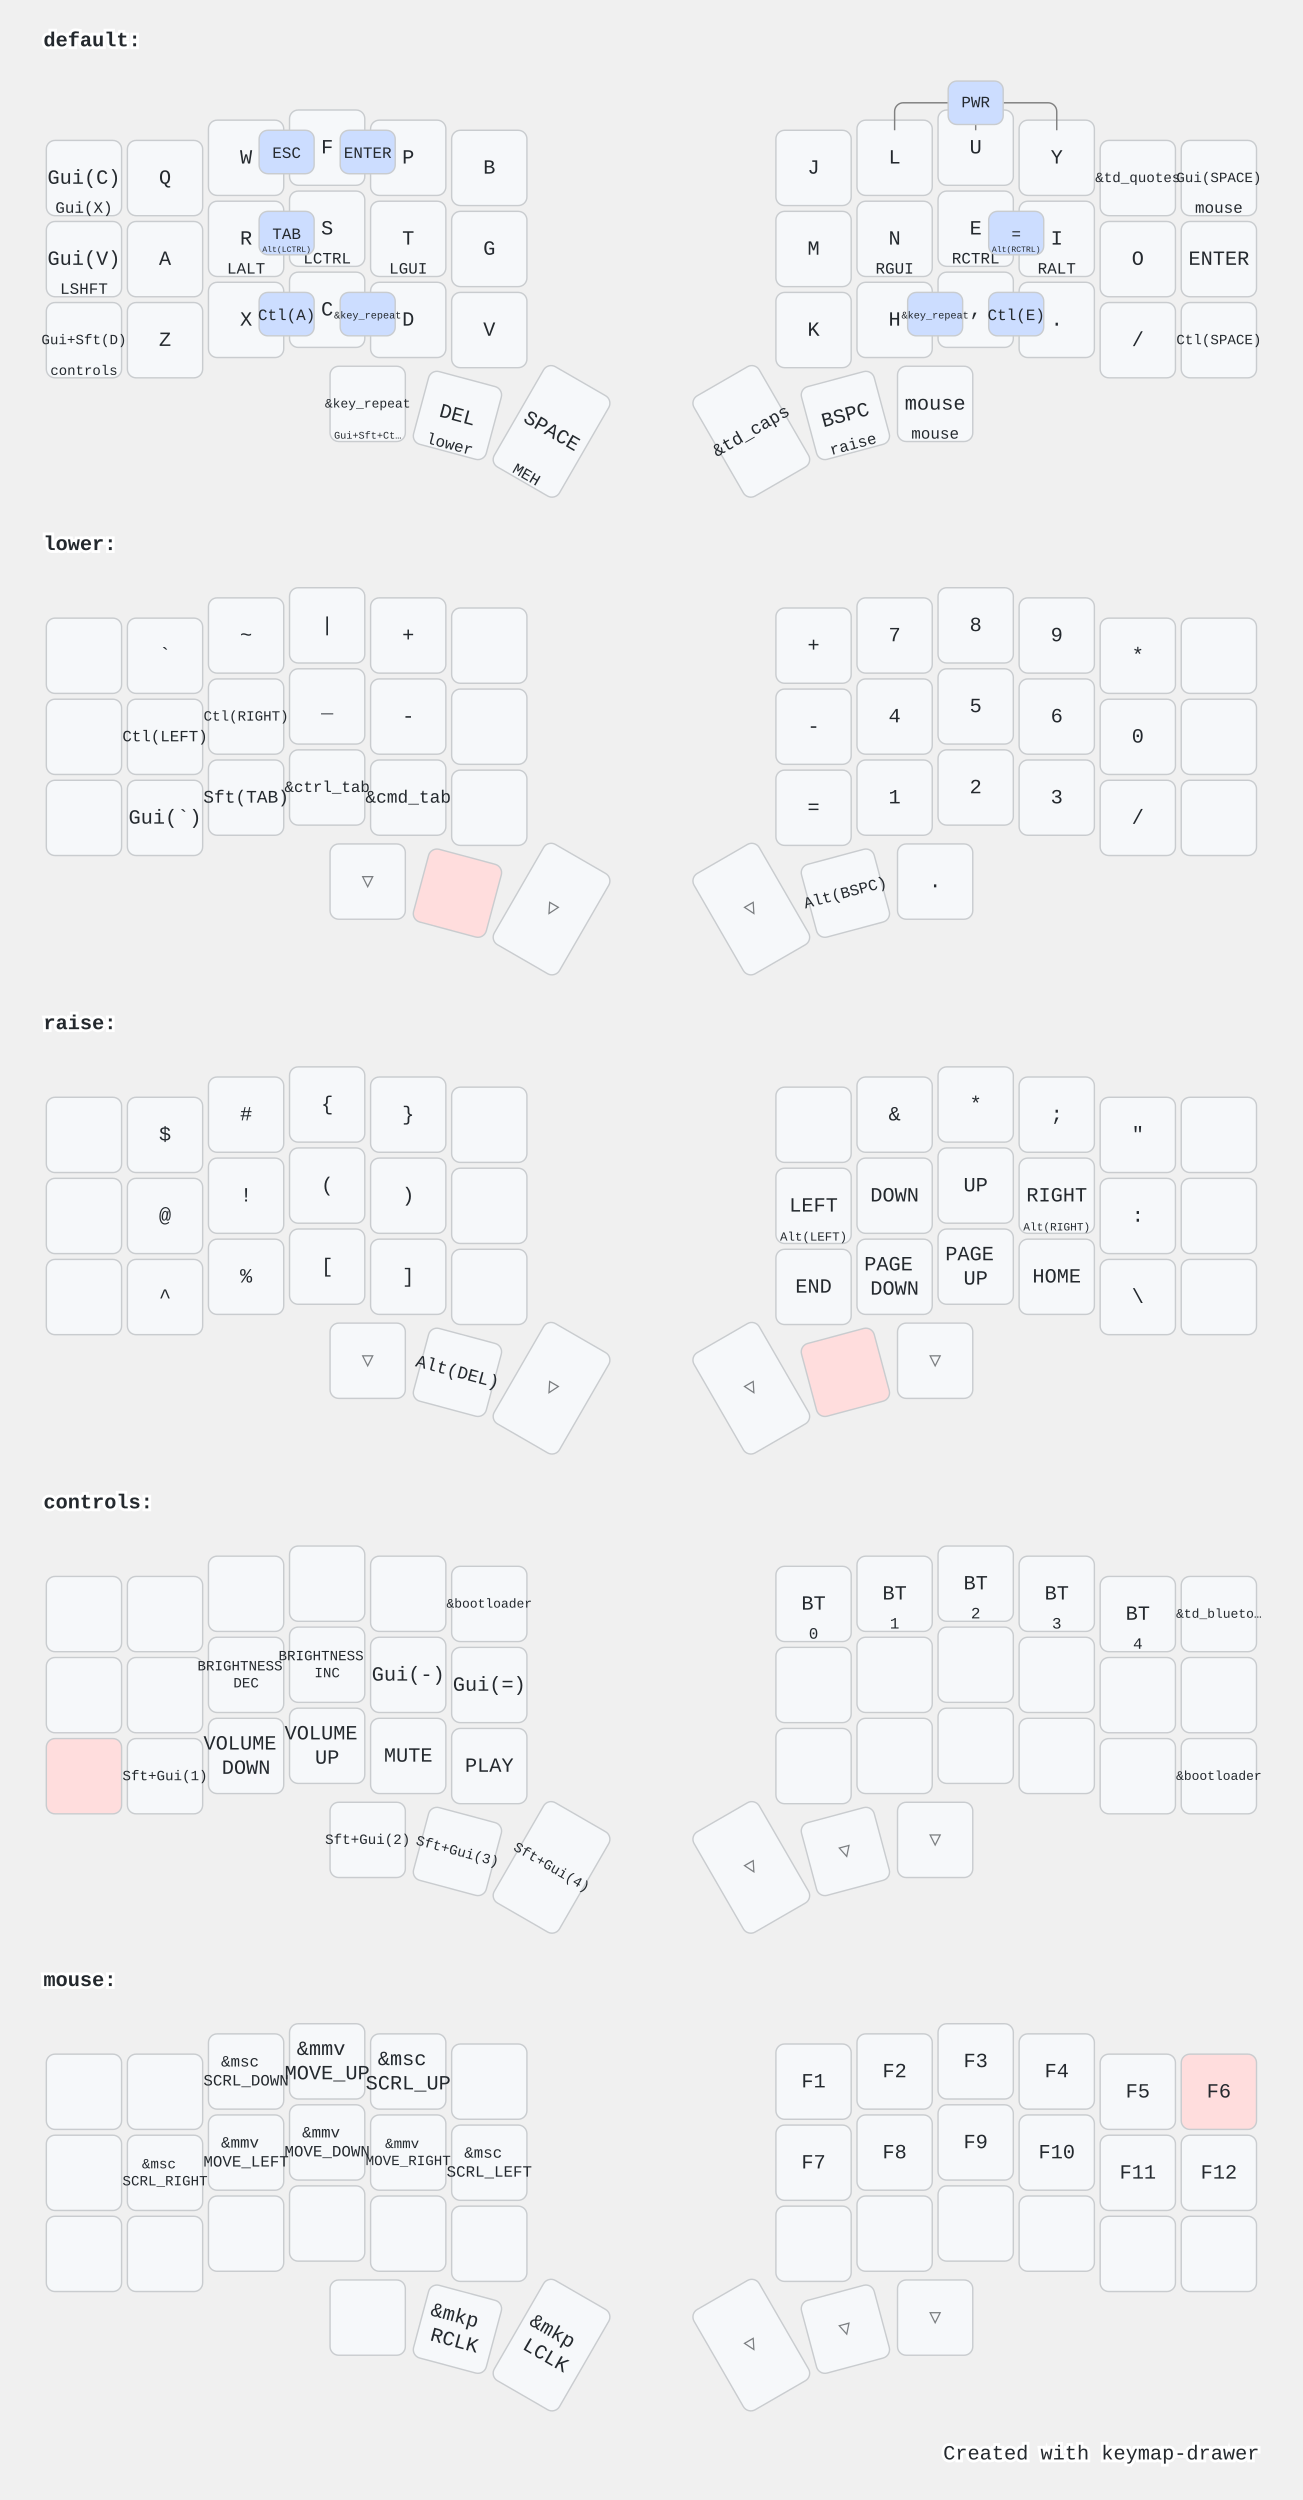
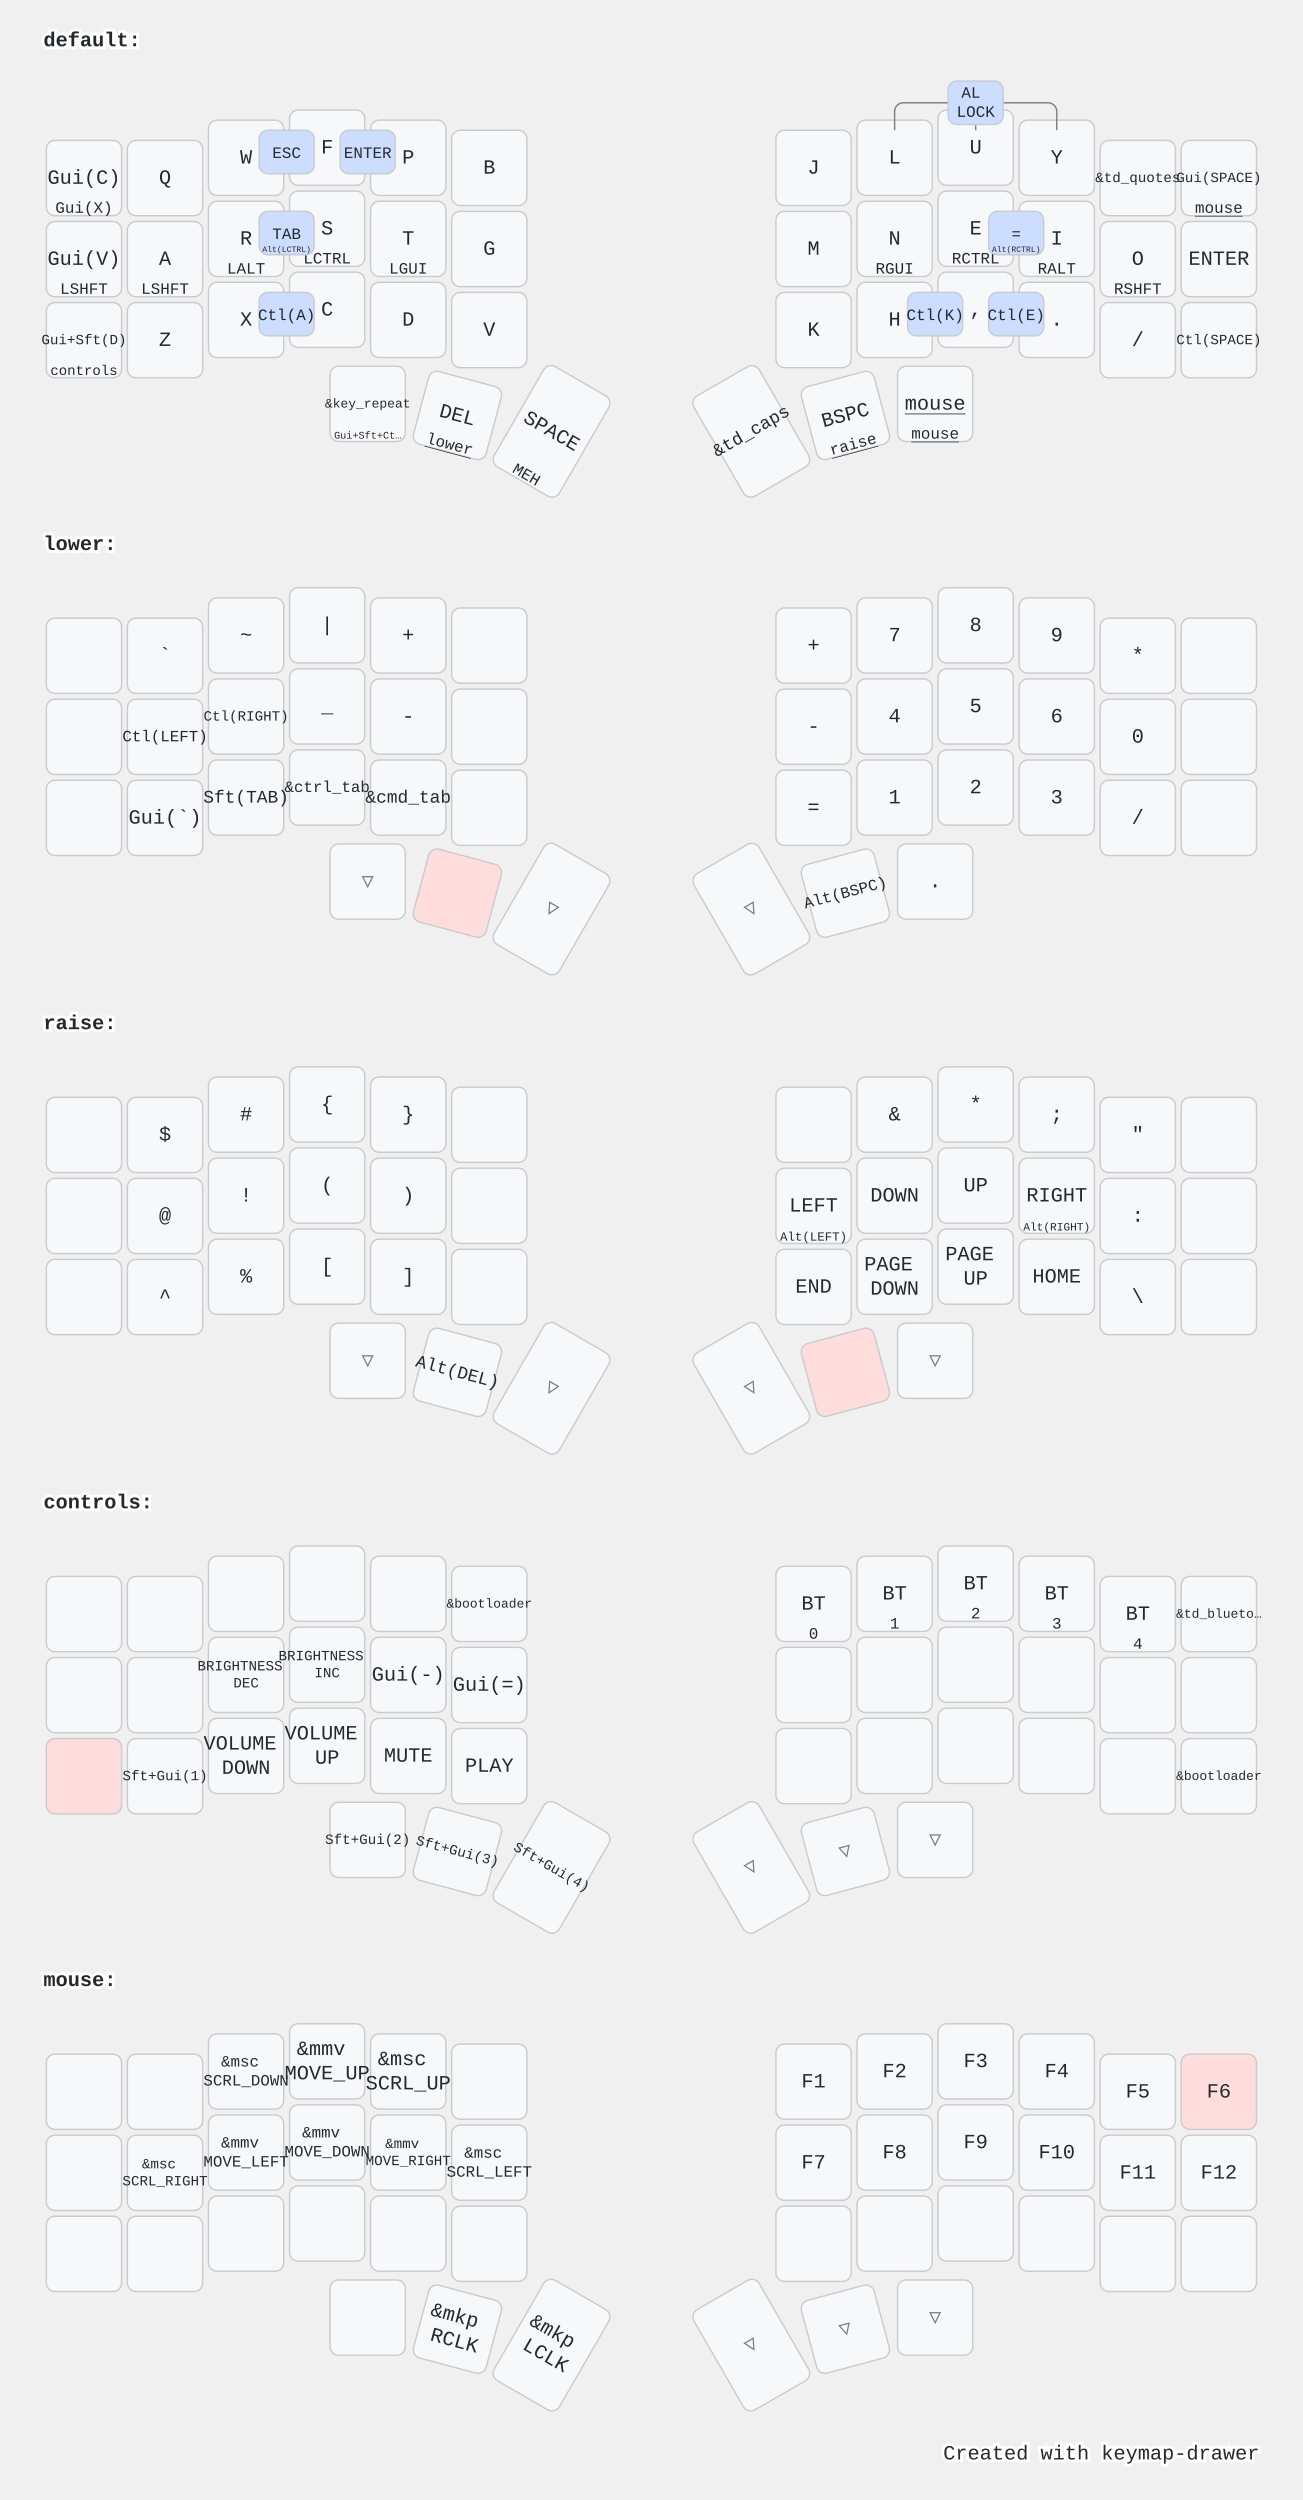
<svg xmlns="http://www.w3.org/2000/svg" width="900" height="1727" viewBox="0 0 900 1727" class="keymap">
  <style>/* inherit to force styles through use tags */
svg path {
    fill: inherit;
}

/* font and background color specifications */
svg.keymap {
    font-family: SFMono-Regular,Consolas,Liberation Mono,Menlo,monospace;
    font-size: 14px;
    font-kerning: normal;
    text-rendering: optimizeLegibility;
    fill: #24292e;
}

/* default key styling */
rect.key {
    fill: #f6f8fa;
}

rect.key, rect.combo {
    stroke: #c9cccf;
    stroke-width: 1;
}

/* default key side styling, only used is draw_key_sides is set */
rect.side {
    filter: brightness(90%);
}

/* color accent for combo boxes */
rect.combo, rect.combo-separate {
    fill: #cdf;
}

/* color accent for held keys */
rect.held, rect.combo.held {
    fill: #fdd;
}

/* color accent for ghost (optional) keys */
rect.ghost, rect.combo.ghost {
    stroke-dasharray: 4, 4;
    stroke-width: 2;
}

text {
    text-anchor: middle;
    dominant-baseline: middle;
}

/* styling for layer labels */
text.label {
    font-weight: bold;
    text-anchor: start;
    stroke: white;
    stroke-width: 4;
    paint-order: stroke;
}

/* styling for optional footer */
text.footer {
    text-anchor: end;
    dominant-baseline: auto;
    stroke: white;
    stroke-width: 4;
    paint-order: stroke;
}

/* styling for combo tap, and key hold/shifted label text */
text.combo, text.hold, text.shifted {
    font-size: 11px;
}

text.hold {
    text-anchor: middle;
    dominant-baseline: auto;
}

text.shifted {
    text-anchor: middle;
    dominant-baseline: hanging;
+ }
+ 
+ text.layer-activator {
+     text-decoration: underline;
}

/* styling for hold/shifted label text in combo box */
text.combo.hold, text.combo.shifted {
    font-size: 8px;
}

/* lighter symbol for transparent keys */
text.trans {
    fill: #7b7e81;
}

/* styling for combo dendrons */
path.combo {
    stroke-width: 1;
    stroke: gray;
    fill: none;
}

/* Start Tabler Icons Cleanup */
/* cannot use height/width with glyphs */
.icon-tabler &gt; path {
    fill: inherit;
    stroke: inherit;
    stroke-width: 2;
}
/* hide tabler's default box */
.icon-tabler &gt; path[stroke="none"][fill="none"] {
    visibility: hidden;
}
/* End Tabler Icons Cleanup */

@media (prefers-color-scheme: dark) {
svg.keymap { fill: #d1d6db; }
rect.key { fill: #3f4750; }
rect.key, rect.combo { stroke: #60666c; }
rect.combo, rect.combo-separate { fill: #1f3d7a; }
rect.held, rect.combo.held { fill: #854747; }
text.label, text.footer { stroke: black; }
text.trans { fill: #7e8184; }
path.combo { stroke: #7f7f7f; }

}</style>
  <g transform="translate(30, 0)" class="layer-default">
-     <text x="0" y="28" class="label">default:</text>
+     <text x="0" y="28" class="label" id="default">default:</text>
    <g transform="translate(0, 74)">
      <g transform="translate(28, 49)" class="key keypos-0">
        <rect rx="6" ry="6" x="-26" y="-26" width="52" height="52" class="key" />
        <text x="0" y="0" class="key tap">Gui(C)</text>
        <text x="0" y="24" class="key hold">Gui(X)</text>
      </g>
      <g transform="translate(84, 49)" class="key keypos-1">
        <rect rx="6" ry="6" x="-26" y="-26" width="52" height="52" class="key" />
        <text x="0" y="0" class="key tap">Q</text>
      </g>
      <g transform="translate(140, 35)" class="key keypos-2">
        <rect rx="6" ry="6" x="-26" y="-26" width="52" height="52" class="key" />
        <text x="0" y="0" class="key tap">W</text>
      </g>
      <g transform="translate(196, 28)" class="key keypos-3">
        <rect rx="6" ry="6" x="-26" y="-26" width="52" height="52" class="key" />
        <text x="0" y="0" class="key tap">F</text>
      </g>
      <g transform="translate(252, 35)" class="key keypos-4">
        <rect rx="6" ry="6" x="-26" y="-26" width="52" height="52" class="key" />
        <text x="0" y="0" class="key tap">P</text>
      </g>
      <g transform="translate(308, 42)" class="key keypos-5">
        <rect rx="6" ry="6" x="-26" y="-26" width="52" height="52" class="key" />
        <text x="0" y="0" class="key tap">B</text>
      </g>
      <g transform="translate(532, 42)" class="key keypos-6">
        <rect rx="6" ry="6" x="-26" y="-26" width="52" height="52" class="key" />
        <text x="0" y="0" class="key tap">J</text>
      </g>
      <g transform="translate(588, 35)" class="key keypos-7">
        <rect rx="6" ry="6" x="-26" y="-26" width="52" height="52" class="key" />
        <text x="0" y="0" class="key tap">L</text>
      </g>
      <g transform="translate(644, 28)" class="key keypos-8">
        <rect rx="6" ry="6" x="-26" y="-26" width="52" height="52" class="key" />
        <text x="0" y="0" class="key tap">U</text>
      </g>
      <g transform="translate(700, 35)" class="key keypos-9">
        <rect rx="6" ry="6" x="-26" y="-26" width="52" height="52" class="key" />
        <text x="0" y="0" class="key tap">Y</text>
      </g>
      <g transform="translate(756, 49)" class="key keypos-10">
        <rect rx="6" ry="6" x="-26" y="-26" width="52" height="52" class="key" />
        <text x="0" y="0" class="key tap">
          <tspan style="font-size: 70%">&amp;td_quotes</tspan>
        </text>
      </g>
      <g transform="translate(812, 49)" class="key keypos-11">
        <rect rx="6" ry="6" x="-26" y="-26" width="52" height="52" class="key" />
        <text x="0" y="0" class="key tap">
          <tspan style="font-size: 70%">Gui(SPACE)</tspan>
        </text>
-         <text x="0" y="24" class="key hold">mouse</text>
+         <a href="#mouse">
+           <text x="0" y="24" class="key hold layer-activator">mouse</text>
+         </a>
      </g>
      <g transform="translate(28, 105)" class="key keypos-12">
        <rect rx="6" ry="6" x="-26" y="-26" width="52" height="52" class="key" />
        <text x="0" y="0" class="key tap">Gui(V)</text>
        <text x="0" y="24" class="key hold">LSHFT</text>
      </g>
      <g transform="translate(84, 105)" class="key keypos-13">
        <rect rx="6" ry="6" x="-26" y="-26" width="52" height="52" class="key" />
        <text x="0" y="0" class="key tap">A</text>
+         <text x="0" y="24" class="key hold">LSHFT</text>
      </g>
      <g transform="translate(140, 91)" class="key keypos-14">
        <rect rx="6" ry="6" x="-26" y="-26" width="52" height="52" class="key" />
        <text x="0" y="0" class="key tap">R</text>
        <text x="0" y="24" class="key hold">LALT</text>
      </g>
      <g transform="translate(196, 84)" class="key keypos-15">
        <rect rx="6" ry="6" x="-26" y="-26" width="52" height="52" class="key" />
        <text x="0" y="0" class="key tap">S</text>
        <text x="0" y="24" class="key hold">LCTRL</text>
      </g>
      <g transform="translate(252, 91)" class="key keypos-16">
        <rect rx="6" ry="6" x="-26" y="-26" width="52" height="52" class="key" />
        <text x="0" y="0" class="key tap">T</text>
        <text x="0" y="24" class="key hold">LGUI</text>
      </g>
      <g transform="translate(308, 98)" class="key keypos-17">
        <rect rx="6" ry="6" x="-26" y="-26" width="52" height="52" class="key" />
        <text x="0" y="0" class="key tap">G</text>
      </g>
      <g transform="translate(532, 98)" class="key keypos-18">
        <rect rx="6" ry="6" x="-26" y="-26" width="52" height="52" class="key" />
        <text x="0" y="0" class="key tap">M</text>
      </g>
      <g transform="translate(588, 91)" class="key keypos-19">
        <rect rx="6" ry="6" x="-26" y="-26" width="52" height="52" class="key" />
        <text x="0" y="0" class="key tap">N</text>
        <text x="0" y="24" class="key hold">RGUI</text>
      </g>
      <g transform="translate(644, 84)" class="key keypos-20">
        <rect rx="6" ry="6" x="-26" y="-26" width="52" height="52" class="key" />
        <text x="0" y="0" class="key tap">E</text>
        <text x="0" y="24" class="key hold">RCTRL</text>
      </g>
      <g transform="translate(700, 91)" class="key keypos-21">
        <rect rx="6" ry="6" x="-26" y="-26" width="52" height="52" class="key" />
        <text x="0" y="0" class="key tap">I</text>
        <text x="0" y="24" class="key hold">RALT</text>
      </g>
      <g transform="translate(756, 105)" class="key keypos-22">
        <rect rx="6" ry="6" x="-26" y="-26" width="52" height="52" class="key" />
        <text x="0" y="0" class="key tap">O</text>
+         <text x="0" y="24" class="key hold">RSHFT</text>
      </g>
      <g transform="translate(812, 105)" class="key keypos-23">
        <rect rx="6" ry="6" x="-26" y="-26" width="52" height="52" class="key" />
        <text x="0" y="0" class="key tap">ENTER</text>
      </g>
      <g transform="translate(28, 161)" class="key keypos-24">
        <rect rx="6" ry="6" x="-26" y="-26" width="52" height="52" class="key" />
        <text x="0" y="0" class="key tap">
          <tspan style="font-size: 70%">Gui+Sft(D)</tspan>
        </text>
-         <text x="0" y="24" class="key hold">
-           <tspan style="font-size: 88%">controls</tspan>
-         </text>
+         <a href="#controls">
+           <text x="0" y="24" class="key hold layer-activator">
+             <tspan style="font-size: 88%">controls</tspan>
+           </text>
+         </a>
      </g>
      <g transform="translate(84, 161)" class="key keypos-25">
        <rect rx="6" ry="6" x="-26" y="-26" width="52" height="52" class="key" />
        <text x="0" y="0" class="key tap">Z</text>
      </g>
      <g transform="translate(140, 147)" class="key keypos-26">
        <rect rx="6" ry="6" x="-26" y="-26" width="52" height="52" class="key" />
        <text x="0" y="0" class="key tap">X</text>
      </g>
      <g transform="translate(196, 140)" class="key keypos-27">
        <rect rx="6" ry="6" x="-26" y="-26" width="52" height="52" class="key" />
        <text x="0" y="0" class="key tap">C</text>
      </g>
      <g transform="translate(252, 147)" class="key keypos-28">
        <rect rx="6" ry="6" x="-26" y="-26" width="52" height="52" class="key" />
        <text x="0" y="0" class="key tap">D</text>
      </g>
      <g transform="translate(308, 154)" class="key keypos-29">
        <rect rx="6" ry="6" x="-26" y="-26" width="52" height="52" class="key" />
        <text x="0" y="0" class="key tap">V</text>
      </g>
      <g transform="translate(532, 154)" class="key keypos-30">
        <rect rx="6" ry="6" x="-26" y="-26" width="52" height="52" class="key" />
        <text x="0" y="0" class="key tap">K</text>
      </g>
      <g transform="translate(588, 147)" class="key keypos-31">
        <rect rx="6" ry="6" x="-26" y="-26" width="52" height="52" class="key" />
        <text x="0" y="0" class="key tap">H</text>
      </g>
      <g transform="translate(644, 140)" class="key keypos-32">
        <rect rx="6" ry="6" x="-26" y="-26" width="52" height="52" class="key" />
        <text x="0" y="0" class="key tap">,</text>
      </g>
      <g transform="translate(700, 147)" class="key keypos-33">
        <rect rx="6" ry="6" x="-26" y="-26" width="52" height="52" class="key" />
        <text x="0" y="0" class="key tap">.</text>
      </g>
      <g transform="translate(756, 161)" class="key keypos-34">
        <rect rx="6" ry="6" x="-26" y="-26" width="52" height="52" class="key" />
        <text x="0" y="0" class="key tap">/</text>
      </g>
      <g transform="translate(812, 161)" class="key keypos-35">
        <rect rx="6" ry="6" x="-26" y="-26" width="52" height="52" class="key" />
        <text x="0" y="0" class="key tap">
          <tspan style="font-size: 70%">Ctl(SPACE)</tspan>
        </text>
      </g>
      <g transform="translate(224, 205)" class="key keypos-36">
        <rect rx="6" ry="6" x="-26" y="-26" width="52" height="52" class="key" />
        <text x="0" y="0" class="key tap">
          <tspan style="font-size: 64%">&amp;key_repeat</tspan>
        </text>
        <text x="0" y="24" class="key hold">
          <tspan style="font-size: 64%">Gui+Sft+Ct…</tspan>
        </text>
      </g>
      <g transform="translate(286, 213) rotate(15.0)" class="key keypos-37">
        <rect rx="6" ry="6" x="-26" y="-26" width="52" height="52" class="key" />
        <text x="0" y="0" class="key tap">DEL</text>
-         <text x="0" y="24" class="key hold">lower</text>
+         <a href="#lower">
+           <text x="0" y="24" class="key hold layer-activator">lower</text>
+         </a>
      </g>
      <g transform="translate(351, 224) rotate(30.0)" class="key keypos-38">
        <rect rx="6" ry="6" x="-26" y="-40" width="52" height="80" class="key" />
        <text x="0" y="0" class="key tap">SPACE</text>
        <text x="0" y="38" class="key hold">MEH</text>
      </g>
      <g transform="translate(489, 224) rotate(-30.0)" class="key keypos-39">
        <rect rx="6" ry="6" x="-26" y="-40" width="52" height="80" class="key" />
        <text x="0" y="0" class="key tap">
          <tspan style="font-size: 88%">&amp;td_caps</tspan>
        </text>
      </g>
      <g transform="translate(554, 213) rotate(-15.0)" class="key keypos-40">
        <rect rx="6" ry="6" x="-26" y="-26" width="52" height="52" class="key" />
        <text x="0" y="0" class="key tap">BSPC</text>
-         <text x="0" y="24" class="key hold">raise</text>
+         <a href="#raise">
+           <text x="0" y="24" class="key hold layer-activator">raise</text>
+         </a>
      </g>
      <g transform="translate(616, 205)" class="key keypos-41">
        <rect rx="6" ry="6" x="-26" y="-26" width="52" height="52" class="key" />
-         <text x="0" y="0" class="key tap">mouse</text>
-         <text x="0" y="24" class="key hold">mouse</text>
+         <a href="#mouse">
+           <text x="0" y="0" class="key tap layer-activator">mouse</text>
+         </a>
+         <a href="#mouse">
+           <text x="0" y="24" class="key hold layer-activator">mouse</text>
+         </a>
      </g>
      <g class="combo combopos-0">
        <rect rx="6" ry="6" x="149" y="16" width="38" height="30" class="combo" />
        <text x="168" y="32" class="combo tap">ESC</text>
      </g>
      <g class="combo combopos-1">
        <rect rx="6" ry="6" x="205" y="16" width="38" height="30" class="combo" />
        <text x="224" y="32" class="combo tap">ENTER</text>
      </g>
      <g class="combo combopos-2">
        <rect rx="6" ry="6" x="149" y="72" width="38" height="30" class="combo" />
        <text x="168" y="88" class="combo tap">TAB</text>
        <text x="168" y="100" class="combo hold">
          <tspan style="font-size: 70%">Alt(LCTRL)</tspan>
        </text>
      </g>
      <g class="combo combopos-3">
        <rect rx="6" ry="6" x="653" y="72" width="38" height="30" class="combo" />
        <text x="672" y="88" class="combo tap">=</text>
        <text x="672" y="100" class="combo hold">
          <tspan style="font-size: 70%">Alt(RCTRL)</tspan>
        </text>
      </g>
      <g class="combo combopos-4">
        <rect rx="6" ry="6" x="149" y="128" width="38" height="30" class="combo" />
        <text x="168" y="144" class="combo tap">Ctl(A)</text>
      </g>
      <g class="combo combopos-5">
        <rect rx="6" ry="6" x="653" y="128" width="38" height="30" class="combo" />
        <text x="672" y="144" class="combo tap">Ctl(E)</text>
      </g>
      <g class="combo combopos-6">
-         <rect rx="6" ry="6" x="205" y="128" width="38" height="30" class="combo" />
-         <text x="224" y="144" class="combo tap">
-           <tspan style="font-size: 64%">&amp;key_repeat</tspan>
-         </text>
+         <rect rx="6" ry="6" x="597" y="128" width="38" height="30" class="combo" />
+         <text x="616" y="144" class="combo tap">Ctl(K)</text>
      </g>
      <g class="combo combopos-7">
-         <rect rx="6" ry="6" x="597" y="128" width="38" height="30" class="combo" />
-         <text x="616" y="144" class="combo tap">
-           <tspan style="font-size: 64%">&amp;key_repeat</tspan>
-         </text>
-       </g>
-       <g class="combo combopos-8">
        <path d="M644,-3 h-50 a6.0,6.0 0 0 0 -6.0,6.0 v13" class="combo" />
        <path d="M644,-3 l0,19" class="combo" />
        <path d="M644,-3 h50 a6.0,6.0 0 0 1 6.0,6.0 v13" class="combo" />
        <rect rx="6" ry="6" x="625" y="-18" width="38" height="30" class="combo" />
-         <text x="644" y="-3" class="combo tap">PWR</text>
+         <text x="644" y="-3" class="combo tap">
+           <tspan x="644" dy="-0.6em">AL</tspan>
+           <tspan x="644" dy="1.2em">LOCK</tspan>
+         </text>
      </g>
    </g>
  </g>
  <g transform="translate(30, 348)" class="layer-lower">
-     <text x="0" y="28" class="label">lower:</text>
+     <text x="0" y="28" class="label" id="lower">lower:</text>
    <g transform="translate(0, 56)">
      <g transform="translate(28, 49)" class="key keypos-0">
        <rect rx="6" ry="6" x="-26" y="-26" width="52" height="52" class="key" />
      </g>
      <g transform="translate(84, 49)" class="key keypos-1">
        <rect rx="6" ry="6" x="-26" y="-26" width="52" height="52" class="key" />
        <text x="0" y="0" class="key tap">`</text>
      </g>
      <g transform="translate(140, 35)" class="key keypos-2">
        <rect rx="6" ry="6" x="-26" y="-26" width="52" height="52" class="key" />
        <text x="0" y="0" class="key tap">~</text>
      </g>
      <g transform="translate(196, 28)" class="key keypos-3">
        <rect rx="6" ry="6" x="-26" y="-26" width="52" height="52" class="key" />
        <text x="0" y="0" class="key tap">|</text>
      </g>
      <g transform="translate(252, 35)" class="key keypos-4">
        <rect rx="6" ry="6" x="-26" y="-26" width="52" height="52" class="key" />
        <text x="0" y="0" class="key tap">+</text>
      </g>
      <g transform="translate(308, 42)" class="key keypos-5">
        <rect rx="6" ry="6" x="-26" y="-26" width="52" height="52" class="key" />
      </g>
      <g transform="translate(532, 42)" class="key keypos-6">
        <rect rx="6" ry="6" x="-26" y="-26" width="52" height="52" class="key" />
        <text x="0" y="0" class="key tap">+</text>
      </g>
      <g transform="translate(588, 35)" class="key keypos-7">
        <rect rx="6" ry="6" x="-26" y="-26" width="52" height="52" class="key" />
        <text x="0" y="0" class="key tap">7</text>
      </g>
      <g transform="translate(644, 28)" class="key keypos-8">
        <rect rx="6" ry="6" x="-26" y="-26" width="52" height="52" class="key" />
        <text x="0" y="0" class="key tap">8</text>
      </g>
      <g transform="translate(700, 35)" class="key keypos-9">
        <rect rx="6" ry="6" x="-26" y="-26" width="52" height="52" class="key" />
        <text x="0" y="0" class="key tap">9</text>
      </g>
      <g transform="translate(756, 49)" class="key keypos-10">
        <rect rx="6" ry="6" x="-26" y="-26" width="52" height="52" class="key" />
        <text x="0" y="0" class="key tap">*</text>
      </g>
      <g transform="translate(812, 49)" class="key keypos-11">
        <rect rx="6" ry="6" x="-26" y="-26" width="52" height="52" class="key" />
      </g>
      <g transform="translate(28, 105)" class="key keypos-12">
        <rect rx="6" ry="6" x="-26" y="-26" width="52" height="52" class="key" />
      </g>
      <g transform="translate(84, 105)" class="key keypos-13">
        <rect rx="6" ry="6" x="-26" y="-26" width="52" height="52" class="key" />
        <text x="0" y="0" class="key tap">
          <tspan style="font-size: 78%">Ctl(LEFT)</tspan>
        </text>
      </g>
      <g transform="translate(140, 91)" class="key keypos-14">
        <rect rx="6" ry="6" x="-26" y="-26" width="52" height="52" class="key" />
        <text x="0" y="0" class="key tap">
          <tspan style="font-size: 70%">Ctl(RIGHT)</tspan>
        </text>
      </g>
      <g transform="translate(196, 84)" class="key keypos-15">
        <rect rx="6" ry="6" x="-26" y="-26" width="52" height="52" class="key" />
        <text x="0" y="0" class="key tap">_</text>
      </g>
      <g transform="translate(252, 91)" class="key keypos-16">
        <rect rx="6" ry="6" x="-26" y="-26" width="52" height="52" class="key" />
        <text x="0" y="0" class="key tap">-</text>
      </g>
      <g transform="translate(308, 98)" class="key keypos-17">
        <rect rx="6" ry="6" x="-26" y="-26" width="52" height="52" class="key" />
      </g>
      <g transform="translate(532, 98)" class="key keypos-18">
        <rect rx="6" ry="6" x="-26" y="-26" width="52" height="52" class="key" />
        <text x="0" y="0" class="key tap">-</text>
      </g>
      <g transform="translate(588, 91)" class="key keypos-19">
        <rect rx="6" ry="6" x="-26" y="-26" width="52" height="52" class="key" />
        <text x="0" y="0" class="key tap">4</text>
      </g>
      <g transform="translate(644, 84)" class="key keypos-20">
        <rect rx="6" ry="6" x="-26" y="-26" width="52" height="52" class="key" />
        <text x="0" y="0" class="key tap">5</text>
      </g>
      <g transform="translate(700, 91)" class="key keypos-21">
        <rect rx="6" ry="6" x="-26" y="-26" width="52" height="52" class="key" />
        <text x="0" y="0" class="key tap">6</text>
      </g>
      <g transform="translate(756, 105)" class="key keypos-22">
        <rect rx="6" ry="6" x="-26" y="-26" width="52" height="52" class="key" />
        <text x="0" y="0" class="key tap">0</text>
      </g>
      <g transform="translate(812, 105)" class="key keypos-23">
        <rect rx="6" ry="6" x="-26" y="-26" width="52" height="52" class="key" />
      </g>
      <g transform="translate(28, 161)" class="key keypos-24">
        <rect rx="6" ry="6" x="-26" y="-26" width="52" height="52" class="key" />
      </g>
      <g transform="translate(84, 161)" class="key keypos-25">
        <rect rx="6" ry="6" x="-26" y="-26" width="52" height="52" class="key" />
        <text x="0" y="0" class="key tap">Gui(`)</text>
      </g>
      <g transform="translate(140, 147)" class="key keypos-26">
        <rect rx="6" ry="6" x="-26" y="-26" width="52" height="52" class="key" />
        <text x="0" y="0" class="key tap">
          <tspan style="font-size: 88%">Sft(TAB)</tspan>
        </text>
      </g>
      <g transform="translate(196, 140)" class="key keypos-27">
        <rect rx="6" ry="6" x="-26" y="-26" width="52" height="52" class="key" />
        <text x="0" y="0" class="key tap">
          <tspan style="font-size: 78%">&amp;ctrl_tab</tspan>
        </text>
      </g>
      <g transform="translate(252, 147)" class="key keypos-28">
        <rect rx="6" ry="6" x="-26" y="-26" width="52" height="52" class="key" />
        <text x="0" y="0" class="key tap">
          <tspan style="font-size: 88%">&amp;cmd_tab</tspan>
        </text>
      </g>
      <g transform="translate(308, 154)" class="key keypos-29">
        <rect rx="6" ry="6" x="-26" y="-26" width="52" height="52" class="key" />
      </g>
      <g transform="translate(532, 154)" class="key keypos-30">
        <rect rx="6" ry="6" x="-26" y="-26" width="52" height="52" class="key" />
        <text x="0" y="0" class="key tap">=</text>
      </g>
      <g transform="translate(588, 147)" class="key keypos-31">
        <rect rx="6" ry="6" x="-26" y="-26" width="52" height="52" class="key" />
        <text x="0" y="0" class="key tap">1</text>
      </g>
      <g transform="translate(644, 140)" class="key keypos-32">
        <rect rx="6" ry="6" x="-26" y="-26" width="52" height="52" class="key" />
        <text x="0" y="0" class="key tap">2</text>
      </g>
      <g transform="translate(700, 147)" class="key keypos-33">
        <rect rx="6" ry="6" x="-26" y="-26" width="52" height="52" class="key" />
        <text x="0" y="0" class="key tap">3</text>
      </g>
      <g transform="translate(756, 161)" class="key keypos-34">
        <rect rx="6" ry="6" x="-26" y="-26" width="52" height="52" class="key" />
        <text x="0" y="0" class="key tap">/</text>
      </g>
      <g transform="translate(812, 161)" class="key keypos-35">
        <rect rx="6" ry="6" x="-26" y="-26" width="52" height="52" class="key" />
      </g>
      <g transform="translate(224, 205)" class="key trans keypos-36">
        <rect rx="6" ry="6" x="-26" y="-26" width="52" height="52" class="key trans" />
        <text x="0" y="0" class="key trans tap">▽</text>
      </g>
      <g transform="translate(286, 213) rotate(15.0)" class="key held keypos-37">
        <rect rx="6" ry="6" x="-26" y="-26" width="52" height="52" class="key held" />
      </g>
      <g transform="translate(351, 224) rotate(30.0)" class="key trans keypos-38">
        <rect rx="6" ry="6" x="-26" y="-40" width="52" height="80" class="key trans" />
        <text x="0" y="0" class="key trans tap">▽</text>
      </g>
      <g transform="translate(489, 224) rotate(-30.0)" class="key trans keypos-39">
        <rect rx="6" ry="6" x="-26" y="-40" width="52" height="80" class="key trans" />
        <text x="0" y="0" class="key trans tap">▽</text>
      </g>
      <g transform="translate(554, 213) rotate(-15.0)" class="key keypos-40">
        <rect rx="6" ry="6" x="-26" y="-26" width="52" height="52" class="key" />
        <text x="0" y="0" class="key tap">
          <tspan style="font-size: 78%">Alt(BSPC)</tspan>
        </text>
      </g>
      <g transform="translate(616, 205)" class="key keypos-41">
        <rect rx="6" ry="6" x="-26" y="-26" width="52" height="52" class="key" />
        <text x="0" y="0" class="key tap">.</text>
      </g>
    </g>
  </g>
  <g transform="translate(30, 679)" class="layer-raise">
-     <text x="0" y="28" class="label">raise:</text>
+     <text x="0" y="28" class="label" id="raise">raise:</text>
    <g transform="translate(0, 56)">
      <g transform="translate(28, 49)" class="key keypos-0">
        <rect rx="6" ry="6" x="-26" y="-26" width="52" height="52" class="key" />
      </g>
      <g transform="translate(84, 49)" class="key keypos-1">
        <rect rx="6" ry="6" x="-26" y="-26" width="52" height="52" class="key" />
        <text x="0" y="0" class="key tap">$</text>
      </g>
      <g transform="translate(140, 35)" class="key keypos-2">
        <rect rx="6" ry="6" x="-26" y="-26" width="52" height="52" class="key" />
        <text x="0" y="0" class="key tap">#</text>
      </g>
      <g transform="translate(196, 28)" class="key keypos-3">
        <rect rx="6" ry="6" x="-26" y="-26" width="52" height="52" class="key" />
        <text x="0" y="0" class="key tap">{</text>
      </g>
      <g transform="translate(252, 35)" class="key keypos-4">
        <rect rx="6" ry="6" x="-26" y="-26" width="52" height="52" class="key" />
        <text x="0" y="0" class="key tap">}</text>
      </g>
      <g transform="translate(308, 42)" class="key keypos-5">
        <rect rx="6" ry="6" x="-26" y="-26" width="52" height="52" class="key" />
      </g>
      <g transform="translate(532, 42)" class="key keypos-6">
        <rect rx="6" ry="6" x="-26" y="-26" width="52" height="52" class="key" />
      </g>
      <g transform="translate(588, 35)" class="key keypos-7">
        <rect rx="6" ry="6" x="-26" y="-26" width="52" height="52" class="key" />
        <text x="0" y="0" class="key tap">&amp;</text>
      </g>
      <g transform="translate(644, 28)" class="key keypos-8">
        <rect rx="6" ry="6" x="-26" y="-26" width="52" height="52" class="key" />
        <text x="0" y="0" class="key tap">*</text>
      </g>
      <g transform="translate(700, 35)" class="key keypos-9">
        <rect rx="6" ry="6" x="-26" y="-26" width="52" height="52" class="key" />
        <text x="0" y="0" class="key tap">;</text>
      </g>
      <g transform="translate(756, 49)" class="key keypos-10">
        <rect rx="6" ry="6" x="-26" y="-26" width="52" height="52" class="key" />
        <text x="0" y="0" class="key tap">"</text>
      </g>
      <g transform="translate(812, 49)" class="key keypos-11">
        <rect rx="6" ry="6" x="-26" y="-26" width="52" height="52" class="key" />
      </g>
      <g transform="translate(28, 105)" class="key keypos-12">
        <rect rx="6" ry="6" x="-26" y="-26" width="52" height="52" class="key" />
      </g>
      <g transform="translate(84, 105)" class="key keypos-13">
        <rect rx="6" ry="6" x="-26" y="-26" width="52" height="52" class="key" />
        <text x="0" y="0" class="key tap">@</text>
      </g>
      <g transform="translate(140, 91)" class="key keypos-14">
        <rect rx="6" ry="6" x="-26" y="-26" width="52" height="52" class="key" />
        <text x="0" y="0" class="key tap">!</text>
      </g>
      <g transform="translate(196, 84)" class="key keypos-15">
        <rect rx="6" ry="6" x="-26" y="-26" width="52" height="52" class="key" />
        <text x="0" y="0" class="key tap">(</text>
      </g>
      <g transform="translate(252, 91)" class="key keypos-16">
        <rect rx="6" ry="6" x="-26" y="-26" width="52" height="52" class="key" />
        <text x="0" y="0" class="key tap">)</text>
      </g>
      <g transform="translate(308, 98)" class="key keypos-17">
        <rect rx="6" ry="6" x="-26" y="-26" width="52" height="52" class="key" />
      </g>
      <g transform="translate(532, 98)" class="key keypos-18">
        <rect rx="6" ry="6" x="-26" y="-26" width="52" height="52" class="key" />
        <text x="0" y="0" class="key tap">LEFT</text>
        <text x="0" y="24" class="key hold">
          <tspan style="font-size: 78%">Alt(LEFT)</tspan>
        </text>
      </g>
      <g transform="translate(588, 91)" class="key keypos-19">
        <rect rx="6" ry="6" x="-26" y="-26" width="52" height="52" class="key" />
        <text x="0" y="0" class="key tap">DOWN</text>
      </g>
      <g transform="translate(644, 84)" class="key keypos-20">
        <rect rx="6" ry="6" x="-26" y="-26" width="52" height="52" class="key" />
        <text x="0" y="0" class="key tap">UP</text>
      </g>
      <g transform="translate(700, 91)" class="key keypos-21">
        <rect rx="6" ry="6" x="-26" y="-26" width="52" height="52" class="key" />
        <text x="0" y="0" class="key tap">RIGHT</text>
        <text x="0" y="24" class="key hold">
          <tspan style="font-size: 70%">Alt(RIGHT)</tspan>
        </text>
      </g>
      <g transform="translate(756, 105)" class="key keypos-22">
        <rect rx="6" ry="6" x="-26" y="-26" width="52" height="52" class="key" />
        <text x="0" y="0" class="key tap">:</text>
      </g>
      <g transform="translate(812, 105)" class="key keypos-23">
        <rect rx="6" ry="6" x="-26" y="-26" width="52" height="52" class="key" />
      </g>
      <g transform="translate(28, 161)" class="key keypos-24">
        <rect rx="6" ry="6" x="-26" y="-26" width="52" height="52" class="key" />
      </g>
      <g transform="translate(84, 161)" class="key keypos-25">
        <rect rx="6" ry="6" x="-26" y="-26" width="52" height="52" class="key" />
        <text x="0" y="0" class="key tap">^</text>
      </g>
      <g transform="translate(140, 147)" class="key keypos-26">
        <rect rx="6" ry="6" x="-26" y="-26" width="52" height="52" class="key" />
        <text x="0" y="0" class="key tap">%</text>
      </g>
      <g transform="translate(196, 140)" class="key keypos-27">
        <rect rx="6" ry="6" x="-26" y="-26" width="52" height="52" class="key" />
        <text x="0" y="0" class="key tap">[</text>
      </g>
      <g transform="translate(252, 147)" class="key keypos-28">
        <rect rx="6" ry="6" x="-26" y="-26" width="52" height="52" class="key" />
        <text x="0" y="0" class="key tap">]</text>
      </g>
      <g transform="translate(308, 154)" class="key keypos-29">
        <rect rx="6" ry="6" x="-26" y="-26" width="52" height="52" class="key" />
      </g>
      <g transform="translate(532, 154)" class="key keypos-30">
        <rect rx="6" ry="6" x="-26" y="-26" width="52" height="52" class="key" />
        <text x="0" y="0" class="key tap">END</text>
      </g>
      <g transform="translate(588, 147)" class="key keypos-31">
        <rect rx="6" ry="6" x="-26" y="-26" width="52" height="52" class="key" />
        <text x="0" y="0" class="key tap">
          <tspan x="0" dy="-0.6em">PAGE</tspan>
          <tspan x="0" dy="1.2em">DOWN</tspan>
        </text>
      </g>
      <g transform="translate(644, 140)" class="key keypos-32">
        <rect rx="6" ry="6" x="-26" y="-26" width="52" height="52" class="key" />
        <text x="0" y="0" class="key tap">
          <tspan x="0" dy="-0.6em">PAGE</tspan>
          <tspan x="0" dy="1.2em">UP</tspan>
        </text>
      </g>
      <g transform="translate(700, 147)" class="key keypos-33">
        <rect rx="6" ry="6" x="-26" y="-26" width="52" height="52" class="key" />
        <text x="0" y="0" class="key tap">HOME</text>
      </g>
      <g transform="translate(756, 161)" class="key keypos-34">
        <rect rx="6" ry="6" x="-26" y="-26" width="52" height="52" class="key" />
        <text x="0" y="0" class="key tap">\</text>
      </g>
      <g transform="translate(812, 161)" class="key keypos-35">
        <rect rx="6" ry="6" x="-26" y="-26" width="52" height="52" class="key" />
      </g>
      <g transform="translate(224, 205)" class="key trans keypos-36">
        <rect rx="6" ry="6" x="-26" y="-26" width="52" height="52" class="key trans" />
        <text x="0" y="0" class="key trans tap">▽</text>
      </g>
      <g transform="translate(286, 213) rotate(15.0)" class="key keypos-37">
        <rect rx="6" ry="6" x="-26" y="-26" width="52" height="52" class="key" />
        <text x="0" y="0" class="key tap">
          <tspan style="font-size: 88%">Alt(DEL)</tspan>
        </text>
      </g>
      <g transform="translate(351, 224) rotate(30.0)" class="key trans keypos-38">
        <rect rx="6" ry="6" x="-26" y="-40" width="52" height="80" class="key trans" />
        <text x="0" y="0" class="key trans tap">▽</text>
      </g>
      <g transform="translate(489, 224) rotate(-30.0)" class="key trans keypos-39">
        <rect rx="6" ry="6" x="-26" y="-40" width="52" height="80" class="key trans" />
        <text x="0" y="0" class="key trans tap">▽</text>
      </g>
      <g transform="translate(554, 213) rotate(-15.0)" class="key held keypos-40">
        <rect rx="6" ry="6" x="-26" y="-26" width="52" height="52" class="key held" />
      </g>
      <g transform="translate(616, 205)" class="key trans keypos-41">
        <rect rx="6" ry="6" x="-26" y="-26" width="52" height="52" class="key trans" />
        <text x="0" y="0" class="key trans tap">▽</text>
      </g>
    </g>
  </g>
  <g transform="translate(30, 1010)" class="layer-controls">
-     <text x="0" y="28" class="label">controls:</text>
+     <text x="0" y="28" class="label" id="controls">controls:</text>
    <g transform="translate(0, 56)">
      <g transform="translate(28, 49)" class="key keypos-0">
        <rect rx="6" ry="6" x="-26" y="-26" width="52" height="52" class="key" />
      </g>
      <g transform="translate(84, 49)" class="key keypos-1">
        <rect rx="6" ry="6" x="-26" y="-26" width="52" height="52" class="key" />
      </g>
      <g transform="translate(140, 35)" class="key keypos-2">
        <rect rx="6" ry="6" x="-26" y="-26" width="52" height="52" class="key" />
      </g>
      <g transform="translate(196, 28)" class="key keypos-3">
        <rect rx="6" ry="6" x="-26" y="-26" width="52" height="52" class="key" />
      </g>
      <g transform="translate(252, 35)" class="key keypos-4">
        <rect rx="6" ry="6" x="-26" y="-26" width="52" height="52" class="key" />
      </g>
      <g transform="translate(308, 42)" class="key keypos-5">
        <rect rx="6" ry="6" x="-26" y="-26" width="52" height="52" class="key" />
        <text x="0" y="0" class="key tap">
          <tspan style="font-size: 64%">&amp;bootloader</tspan>
        </text>
      </g>
      <g transform="translate(532, 42)" class="key keypos-6">
        <rect rx="6" ry="6" x="-26" y="-26" width="52" height="52" class="key" />
        <text x="0" y="0" class="key tap">BT</text>
        <text x="0" y="24" class="key hold">0</text>
      </g>
      <g transform="translate(588, 35)" class="key keypos-7">
        <rect rx="6" ry="6" x="-26" y="-26" width="52" height="52" class="key" />
        <text x="0" y="0" class="key tap">BT</text>
        <text x="0" y="24" class="key hold">1</text>
      </g>
      <g transform="translate(644, 28)" class="key keypos-8">
        <rect rx="6" ry="6" x="-26" y="-26" width="52" height="52" class="key" />
        <text x="0" y="0" class="key tap">BT</text>
        <text x="0" y="24" class="key hold">2</text>
      </g>
      <g transform="translate(700, 35)" class="key keypos-9">
        <rect rx="6" ry="6" x="-26" y="-26" width="52" height="52" class="key" />
        <text x="0" y="0" class="key tap">BT</text>
        <text x="0" y="24" class="key hold">3</text>
      </g>
      <g transform="translate(756, 49)" class="key keypos-10">
        <rect rx="6" ry="6" x="-26" y="-26" width="52" height="52" class="key" />
        <text x="0" y="0" class="key tap">BT</text>
        <text x="0" y="24" class="key hold">4</text>
      </g>
      <g transform="translate(812, 49)" class="key keypos-11">
        <rect rx="6" ry="6" x="-26" y="-26" width="52" height="52" class="key" />
        <text x="0" y="0" class="key tap">
          <tspan style="font-size: 64%">&amp;td_blueto…</tspan>
        </text>
      </g>
      <g transform="translate(28, 105)" class="key keypos-12">
        <rect rx="6" ry="6" x="-26" y="-26" width="52" height="52" class="key" />
      </g>
      <g transform="translate(84, 105)" class="key keypos-13">
        <rect rx="6" ry="6" x="-26" y="-26" width="52" height="52" class="key" />
      </g>
      <g transform="translate(140, 91)" class="key keypos-14">
        <rect rx="6" ry="6" x="-26" y="-26" width="52" height="52" class="key" />
        <text x="0" y="0" class="key tap">
          <tspan x="0" dy="-0.6em" style="font-size: 70%">BRIGHTNESS</tspan>
          <tspan x="0" dy="1.2em" style="font-size: 70%">DEC</tspan>
        </text>
      </g>
      <g transform="translate(196, 84)" class="key keypos-15">
        <rect rx="6" ry="6" x="-26" y="-26" width="52" height="52" class="key" />
        <text x="0" y="0" class="key tap">
          <tspan x="0" dy="-0.6em" style="font-size: 70%">BRIGHTNESS</tspan>
          <tspan x="0" dy="1.2em" style="font-size: 70%">INC</tspan>
        </text>
      </g>
      <g transform="translate(252, 91)" class="key keypos-16">
        <rect rx="6" ry="6" x="-26" y="-26" width="52" height="52" class="key" />
        <text x="0" y="0" class="key tap">Gui(-)</text>
      </g>
      <g transform="translate(308, 98)" class="key keypos-17">
        <rect rx="6" ry="6" x="-26" y="-26" width="52" height="52" class="key" />
        <text x="0" y="0" class="key tap">Gui(=)</text>
      </g>
      <g transform="translate(532, 98)" class="key keypos-18">
        <rect rx="6" ry="6" x="-26" y="-26" width="52" height="52" class="key" />
      </g>
      <g transform="translate(588, 91)" class="key keypos-19">
        <rect rx="6" ry="6" x="-26" y="-26" width="52" height="52" class="key" />
      </g>
      <g transform="translate(644, 84)" class="key keypos-20">
        <rect rx="6" ry="6" x="-26" y="-26" width="52" height="52" class="key" />
      </g>
      <g transform="translate(700, 91)" class="key keypos-21">
        <rect rx="6" ry="6" x="-26" y="-26" width="52" height="52" class="key" />
      </g>
      <g transform="translate(756, 105)" class="key keypos-22">
        <rect rx="6" ry="6" x="-26" y="-26" width="52" height="52" class="key" />
      </g>
      <g transform="translate(812, 105)" class="key keypos-23">
        <rect rx="6" ry="6" x="-26" y="-26" width="52" height="52" class="key" />
      </g>
      <g transform="translate(28, 161)" class="key held keypos-24">
        <rect rx="6" ry="6" x="-26" y="-26" width="52" height="52" class="key held" />
      </g>
      <g transform="translate(84, 161)" class="key keypos-25">
        <rect rx="6" ry="6" x="-26" y="-26" width="52" height="52" class="key" />
        <text x="0" y="0" class="key tap">
          <tspan style="font-size: 70%">Sft+Gui(1)</tspan>
        </text>
      </g>
      <g transform="translate(140, 147)" class="key keypos-26">
        <rect rx="6" ry="6" x="-26" y="-26" width="52" height="52" class="key" />
        <text x="0" y="0" class="key tap">
          <tspan x="0" dy="-0.6em">VOLUME</tspan>
          <tspan x="0" dy="1.2em">DOWN</tspan>
        </text>
      </g>
      <g transform="translate(196, 140)" class="key keypos-27">
        <rect rx="6" ry="6" x="-26" y="-26" width="52" height="52" class="key" />
        <text x="0" y="0" class="key tap">
          <tspan x="0" dy="-0.6em">VOLUME</tspan>
          <tspan x="0" dy="1.2em">UP</tspan>
        </text>
      </g>
      <g transform="translate(252, 147)" class="key keypos-28">
        <rect rx="6" ry="6" x="-26" y="-26" width="52" height="52" class="key" />
        <text x="0" y="0" class="key tap">MUTE</text>
      </g>
      <g transform="translate(308, 154)" class="key keypos-29">
        <rect rx="6" ry="6" x="-26" y="-26" width="52" height="52" class="key" />
        <text x="0" y="0" class="key tap">PLAY</text>
      </g>
      <g transform="translate(532, 154)" class="key keypos-30">
        <rect rx="6" ry="6" x="-26" y="-26" width="52" height="52" class="key" />
      </g>
      <g transform="translate(588, 147)" class="key keypos-31">
        <rect rx="6" ry="6" x="-26" y="-26" width="52" height="52" class="key" />
      </g>
      <g transform="translate(644, 140)" class="key keypos-32">
        <rect rx="6" ry="6" x="-26" y="-26" width="52" height="52" class="key" />
      </g>
      <g transform="translate(700, 147)" class="key keypos-33">
        <rect rx="6" ry="6" x="-26" y="-26" width="52" height="52" class="key" />
      </g>
      <g transform="translate(756, 161)" class="key keypos-34">
        <rect rx="6" ry="6" x="-26" y="-26" width="52" height="52" class="key" />
      </g>
      <g transform="translate(812, 161)" class="key keypos-35">
        <rect rx="6" ry="6" x="-26" y="-26" width="52" height="52" class="key" />
        <text x="0" y="0" class="key tap">
          <tspan style="font-size: 64%">&amp;bootloader</tspan>
        </text>
      </g>
      <g transform="translate(224, 205)" class="key keypos-36">
        <rect rx="6" ry="6" x="-26" y="-26" width="52" height="52" class="key" />
        <text x="0" y="0" class="key tap">
          <tspan style="font-size: 70%">Sft+Gui(2)</tspan>
        </text>
      </g>
      <g transform="translate(286, 213) rotate(15.0)" class="key keypos-37">
        <rect rx="6" ry="6" x="-26" y="-26" width="52" height="52" class="key" />
        <text x="0" y="0" class="key tap">
          <tspan style="font-size: 70%">Sft+Gui(3)</tspan>
        </text>
      </g>
      <g transform="translate(351, 224) rotate(30.0)" class="key keypos-38">
        <rect rx="6" ry="6" x="-26" y="-40" width="52" height="80" class="key" />
        <text x="0" y="0" class="key tap">
          <tspan style="font-size: 70%">Sft+Gui(4)</tspan>
        </text>
      </g>
      <g transform="translate(489, 224) rotate(-30.0)" class="key trans keypos-39">
        <rect rx="6" ry="6" x="-26" y="-40" width="52" height="80" class="key trans" />
        <text x="0" y="0" class="key trans tap">▽</text>
      </g>
      <g transform="translate(554, 213) rotate(-15.0)" class="key trans keypos-40">
        <rect rx="6" ry="6" x="-26" y="-26" width="52" height="52" class="key trans" />
        <text x="0" y="0" class="key trans tap">▽</text>
      </g>
      <g transform="translate(616, 205)" class="key trans keypos-41">
        <rect rx="6" ry="6" x="-26" y="-26" width="52" height="52" class="key trans" />
        <text x="0" y="0" class="key trans tap">▽</text>
      </g>
    </g>
  </g>
  <g transform="translate(30, 1340)" class="layer-mouse">
-     <text x="0" y="28" class="label">mouse:</text>
+     <text x="0" y="28" class="label" id="mouse">mouse:</text>
    <g transform="translate(0, 56)">
      <g transform="translate(28, 49)" class="key keypos-0">
        <rect rx="6" ry="6" x="-26" y="-26" width="52" height="52" class="key" />
      </g>
      <g transform="translate(84, 49)" class="key keypos-1">
        <rect rx="6" ry="6" x="-26" y="-26" width="52" height="52" class="key" />
      </g>
      <g transform="translate(140, 35)" class="key keypos-2">
        <rect rx="6" ry="6" x="-26" y="-26" width="52" height="52" class="key" />
        <text x="0" y="0" class="key tap">
          <tspan x="0" dy="-0.6em" style="font-size: 78%">&amp;msc</tspan>
          <tspan x="0" dy="1.2em" style="font-size: 78%">SCRL_DOWN</tspan>
        </text>
      </g>
      <g transform="translate(196, 28)" class="key keypos-3">
        <rect rx="6" ry="6" x="-26" y="-26" width="52" height="52" class="key" />
        <text x="0" y="0" class="key tap">
          <tspan x="0" dy="-0.6em">&amp;mmv</tspan>
          <tspan x="0" dy="1.2em">MOVE_UP</tspan>
        </text>
      </g>
      <g transform="translate(252, 35)" class="key keypos-4">
        <rect rx="6" ry="6" x="-26" y="-26" width="52" height="52" class="key" />
        <text x="0" y="0" class="key tap">
          <tspan x="0" dy="-0.6em">&amp;msc</tspan>
          <tspan x="0" dy="1.2em">SCRL_UP</tspan>
        </text>
      </g>
      <g transform="translate(308, 42)" class="key keypos-5">
        <rect rx="6" ry="6" x="-26" y="-26" width="52" height="52" class="key" />
      </g>
      <g transform="translate(532, 42)" class="key keypos-6">
        <rect rx="6" ry="6" x="-26" y="-26" width="52" height="52" class="key" />
        <text x="0" y="0" class="key tap">F1</text>
      </g>
      <g transform="translate(588, 35)" class="key keypos-7">
        <rect rx="6" ry="6" x="-26" y="-26" width="52" height="52" class="key" />
        <text x="0" y="0" class="key tap">F2</text>
      </g>
      <g transform="translate(644, 28)" class="key keypos-8">
        <rect rx="6" ry="6" x="-26" y="-26" width="52" height="52" class="key" />
        <text x="0" y="0" class="key tap">F3</text>
      </g>
      <g transform="translate(700, 35)" class="key keypos-9">
        <rect rx="6" ry="6" x="-26" y="-26" width="52" height="52" class="key" />
        <text x="0" y="0" class="key tap">F4</text>
      </g>
      <g transform="translate(756, 49)" class="key keypos-10">
        <rect rx="6" ry="6" x="-26" y="-26" width="52" height="52" class="key" />
        <text x="0" y="0" class="key tap">F5</text>
      </g>
      <g transform="translate(812, 49)" class="key held keypos-11">
        <rect rx="6" ry="6" x="-26" y="-26" width="52" height="52" class="key held" />
        <text x="0" y="0" class="key held tap">F6</text>
      </g>
      <g transform="translate(28, 105)" class="key keypos-12">
        <rect rx="6" ry="6" x="-26" y="-26" width="52" height="52" class="key" />
      </g>
      <g transform="translate(84, 105)" class="key keypos-13">
        <rect rx="6" ry="6" x="-26" y="-26" width="52" height="52" class="key" />
        <text x="0" y="0" class="key tap">
          <tspan x="0" dy="-0.6em" style="font-size: 70%">&amp;msc</tspan>
          <tspan x="0" dy="1.2em" style="font-size: 70%">SCRL_RIGHT</tspan>
        </text>
      </g>
      <g transform="translate(140, 91)" class="key keypos-14">
        <rect rx="6" ry="6" x="-26" y="-26" width="52" height="52" class="key" />
        <text x="0" y="0" class="key tap">
          <tspan x="0" dy="-0.6em" style="font-size: 78%">&amp;mmv</tspan>
          <tspan x="0" dy="1.2em" style="font-size: 78%">MOVE_LEFT</tspan>
        </text>
      </g>
      <g transform="translate(196, 84)" class="key keypos-15">
        <rect rx="6" ry="6" x="-26" y="-26" width="52" height="52" class="key" />
        <text x="0" y="0" class="key tap">
          <tspan x="0" dy="-0.6em" style="font-size: 78%">&amp;mmv</tspan>
          <tspan x="0" dy="1.2em" style="font-size: 78%">MOVE_DOWN</tspan>
        </text>
      </g>
      <g transform="translate(252, 91)" class="key keypos-16">
        <rect rx="6" ry="6" x="-26" y="-26" width="52" height="52" class="key" />
        <text x="0" y="0" class="key tap">
          <tspan x="0" dy="-0.6em" style="font-size: 70%">&amp;mmv</tspan>
          <tspan x="0" dy="1.2em" style="font-size: 70%">MOVE_RIGHT</tspan>
        </text>
      </g>
      <g transform="translate(308, 98)" class="key keypos-17">
        <rect rx="6" ry="6" x="-26" y="-26" width="52" height="52" class="key" />
        <text x="0" y="0" class="key tap">
          <tspan x="0" dy="-0.6em" style="font-size: 78%">&amp;msc</tspan>
          <tspan x="0" dy="1.2em" style="font-size: 78%">SCRL_LEFT</tspan>
        </text>
      </g>
      <g transform="translate(532, 98)" class="key keypos-18">
        <rect rx="6" ry="6" x="-26" y="-26" width="52" height="52" class="key" />
        <text x="0" y="0" class="key tap">F7</text>
      </g>
      <g transform="translate(588, 91)" class="key keypos-19">
        <rect rx="6" ry="6" x="-26" y="-26" width="52" height="52" class="key" />
        <text x="0" y="0" class="key tap">F8</text>
      </g>
      <g transform="translate(644, 84)" class="key keypos-20">
        <rect rx="6" ry="6" x="-26" y="-26" width="52" height="52" class="key" />
        <text x="0" y="0" class="key tap">F9</text>
      </g>
      <g transform="translate(700, 91)" class="key keypos-21">
        <rect rx="6" ry="6" x="-26" y="-26" width="52" height="52" class="key" />
        <text x="0" y="0" class="key tap">F10</text>
      </g>
      <g transform="translate(756, 105)" class="key keypos-22">
        <rect rx="6" ry="6" x="-26" y="-26" width="52" height="52" class="key" />
        <text x="0" y="0" class="key tap">F11</text>
      </g>
      <g transform="translate(812, 105)" class="key keypos-23">
        <rect rx="6" ry="6" x="-26" y="-26" width="52" height="52" class="key" />
        <text x="0" y="0" class="key tap">F12</text>
      </g>
      <g transform="translate(28, 161)" class="key keypos-24">
        <rect rx="6" ry="6" x="-26" y="-26" width="52" height="52" class="key" />
      </g>
      <g transform="translate(84, 161)" class="key keypos-25">
        <rect rx="6" ry="6" x="-26" y="-26" width="52" height="52" class="key" />
      </g>
      <g transform="translate(140, 147)" class="key keypos-26">
        <rect rx="6" ry="6" x="-26" y="-26" width="52" height="52" class="key" />
      </g>
      <g transform="translate(196, 140)" class="key keypos-27">
        <rect rx="6" ry="6" x="-26" y="-26" width="52" height="52" class="key" />
      </g>
      <g transform="translate(252, 147)" class="key keypos-28">
        <rect rx="6" ry="6" x="-26" y="-26" width="52" height="52" class="key" />
      </g>
      <g transform="translate(308, 154)" class="key keypos-29">
        <rect rx="6" ry="6" x="-26" y="-26" width="52" height="52" class="key" />
      </g>
      <g transform="translate(532, 154)" class="key keypos-30">
        <rect rx="6" ry="6" x="-26" y="-26" width="52" height="52" class="key" />
      </g>
      <g transform="translate(588, 147)" class="key keypos-31">
        <rect rx="6" ry="6" x="-26" y="-26" width="52" height="52" class="key" />
      </g>
      <g transform="translate(644, 140)" class="key keypos-32">
        <rect rx="6" ry="6" x="-26" y="-26" width="52" height="52" class="key" />
      </g>
      <g transform="translate(700, 147)" class="key keypos-33">
        <rect rx="6" ry="6" x="-26" y="-26" width="52" height="52" class="key" />
      </g>
      <g transform="translate(756, 161)" class="key keypos-34">
        <rect rx="6" ry="6" x="-26" y="-26" width="52" height="52" class="key" />
      </g>
      <g transform="translate(812, 161)" class="key keypos-35">
        <rect rx="6" ry="6" x="-26" y="-26" width="52" height="52" class="key" />
      </g>
      <g transform="translate(224, 205)" class="key keypos-36">
        <rect rx="6" ry="6" x="-26" y="-26" width="52" height="52" class="key" />
      </g>
      <g transform="translate(286, 213) rotate(15.0)" class="key keypos-37">
        <rect rx="6" ry="6" x="-26" y="-26" width="52" height="52" class="key" />
        <text x="0" y="0" class="key tap">
          <tspan x="0" dy="-0.6em">&amp;mkp</tspan>
          <tspan x="0" dy="1.2em">RCLK</tspan>
        </text>
      </g>
      <g transform="translate(351, 224) rotate(30.0)" class="key keypos-38">
        <rect rx="6" ry="6" x="-26" y="-40" width="52" height="80" class="key" />
        <text x="0" y="0" class="key tap">
          <tspan x="0" dy="-0.6em">&amp;mkp</tspan>
          <tspan x="0" dy="1.2em">LCLK</tspan>
        </text>
      </g>
      <g transform="translate(489, 224) rotate(-30.0)" class="key trans keypos-39">
        <rect rx="6" ry="6" x="-26" y="-40" width="52" height="80" class="key trans" />
        <text x="0" y="0" class="key trans tap">▽</text>
      </g>
      <g transform="translate(554, 213) rotate(-15.0)" class="key trans keypos-40">
        <rect rx="6" ry="6" x="-26" y="-26" width="52" height="52" class="key trans" />
        <text x="0" y="0" class="key trans tap">▽</text>
      </g>
      <g transform="translate(616, 205)" class="key trans keypos-41">
        <rect rx="6" ry="6" x="-26" y="-26" width="52" height="52" class="key trans" />
        <text x="0" y="0" class="key trans tap">▽</text>
      </g>
    </g>
  </g>
  <text x="870.0" y="1699.0" class="footer">Created with <a href="https://github.com/caksoylar/keymap-drawer">keymap-drawer</a>
  </text>
</svg>
